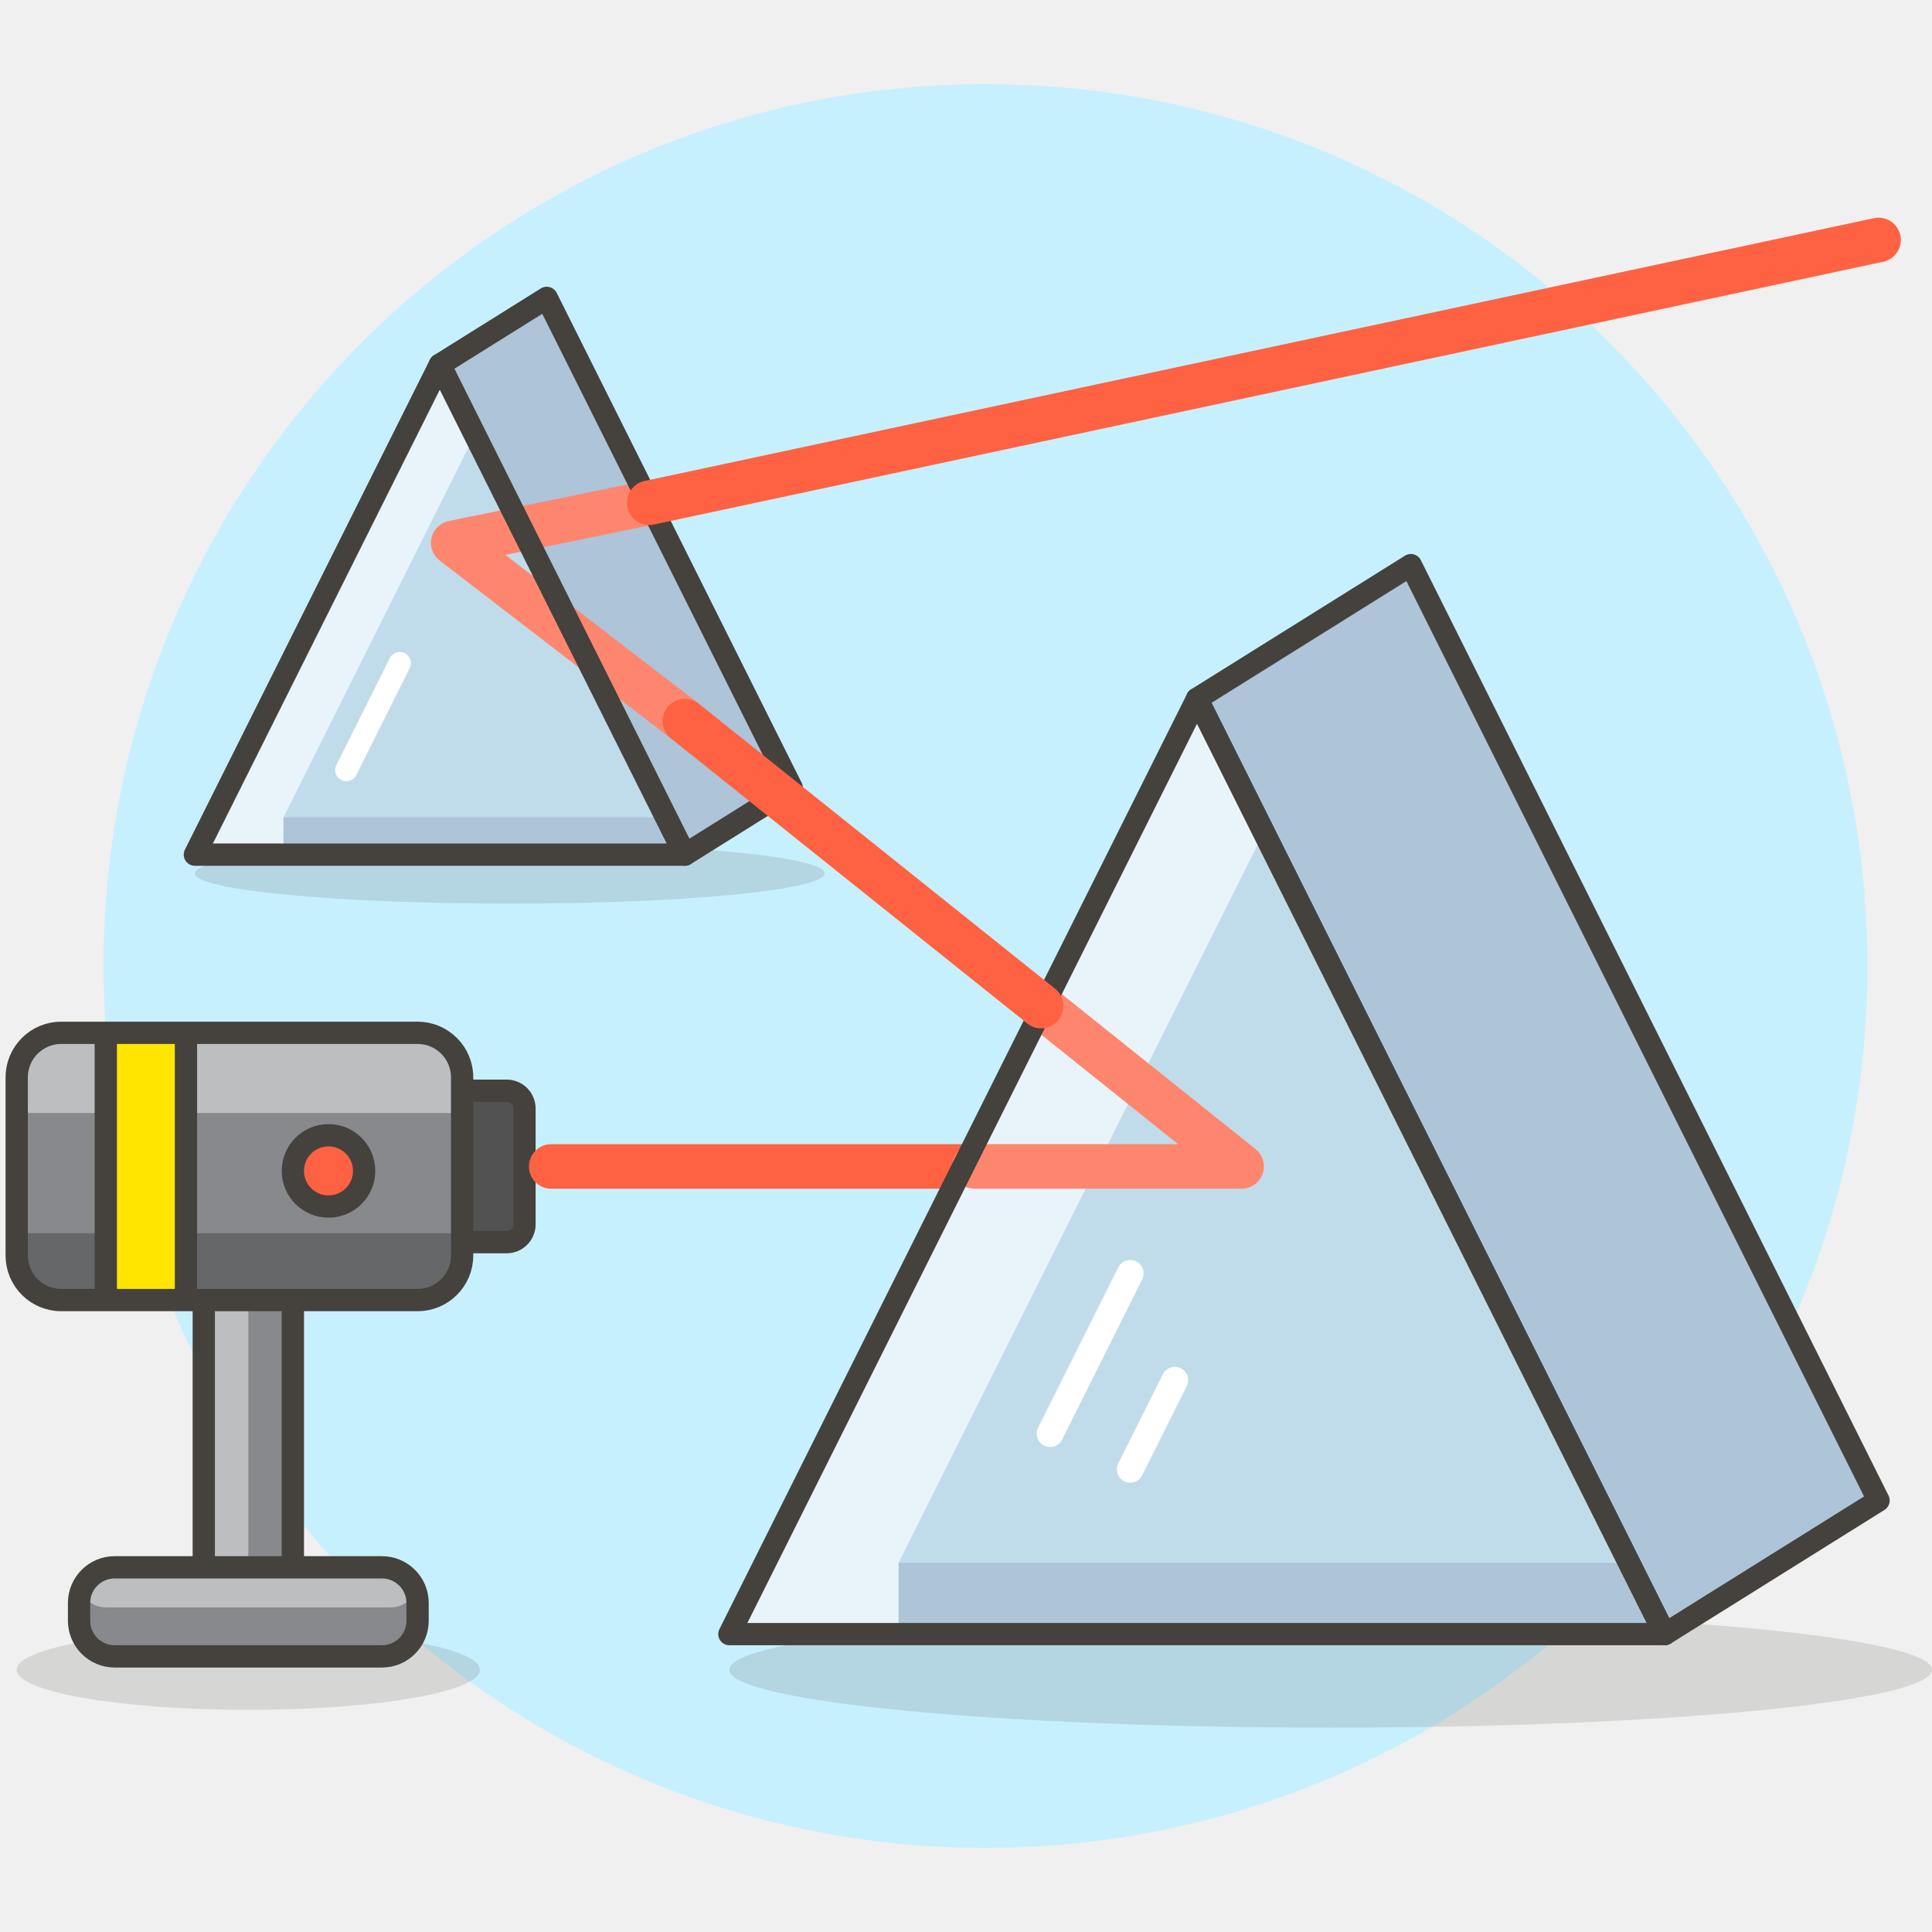
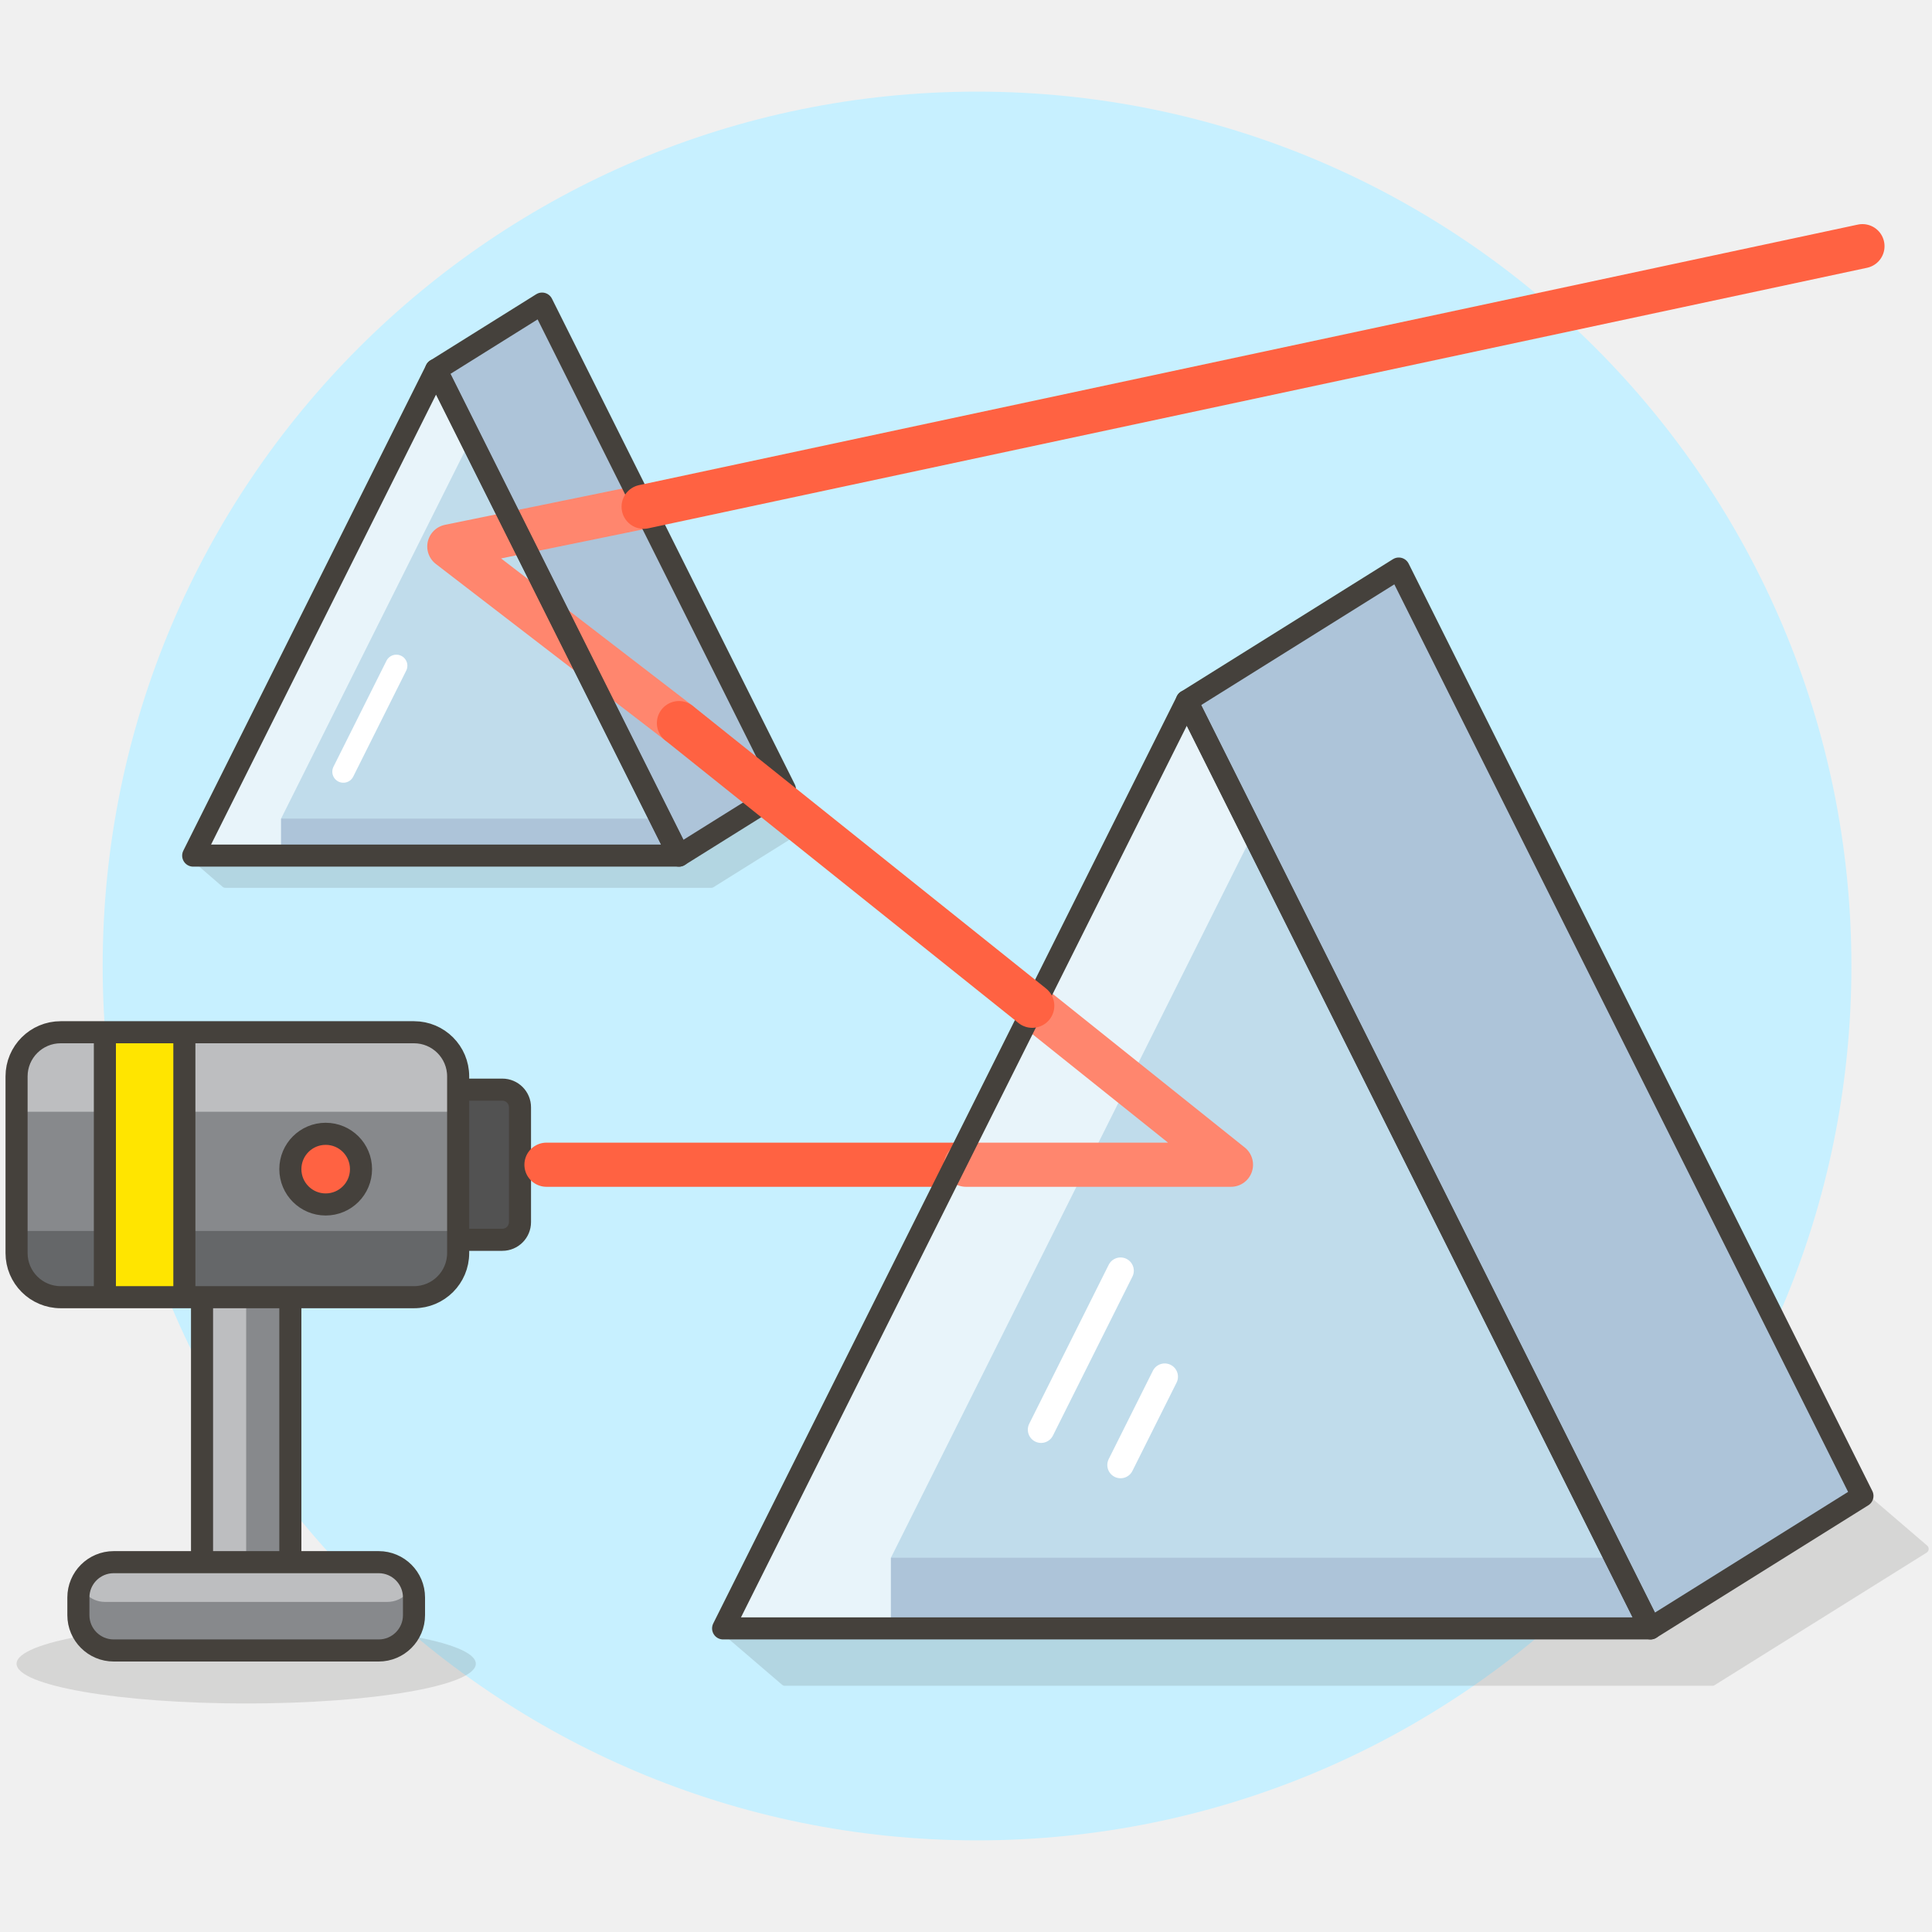
- <svg xmlns="http://www.w3.org/2000/svg" width="433.75" height="433.75" viewBox="26.25 23.125 433.75 433.75">
+ <svg xmlns="http://www.w3.org/2000/svg" width="437.5" height="437.5" viewBox="26.25 21.25 437.5 437.5">
  <circle cx="247.5" cy="240" r="198" fill="#c7f0ff" />
-   <ellipse cx="140.7" cy="219.2" fill="#45413c" opacity=".15" rx="70.7" ry="6.8" />
-   <ellipse cx="325" cy="398" fill="#45413c" opacity=".15" rx="135" ry="13" />
+   <path fill="#45413c" stroke="#45413c" stroke-linejoin="round" stroke-width="2" d="m70 215 7.3 6.3h110l24-15-7.3-6.3-24 15Zm120 175 14 12h210l48-30-14-12-48 30Z" opacity=".15" />
  <ellipse cx="82" cy="398" fill="#45413c" opacity=".15" rx="52" ry="9" />
  <path fill="#adc4d9" d="m125 105 24-15 55 110-24 15Z" />
  <path fill="#c0dceb" d="M70 215h110l-55-110Z" />
  <path fill="#e8f4fa" d="m70 215 55-110 7.857 15.714-42.952 85.905V215Z" />
  <path fill="#adc4d9" d="M89.905 206.619h85.905L180 215H89.905Z" />
  <path fill="none" stroke="#ff866e" stroke-linecap="round" stroke-linejoin="round" stroke-width="10" d="m180 185-52-40 44-9" />
  <path fill="none" stroke="#45413c" stroke-linecap="round" stroke-linejoin="round" stroke-width="5" d="M70 215h110l-55-110Z" />
  <path fill="none" stroke="#45413c" stroke-linecap="round" stroke-linejoin="round" stroke-width="5" d="m125 105 24-15 55 110-24 15Z" />
  <path fill="none" stroke="#fff" stroke-linecap="round" stroke-width="5" d="m104 196 12-24" />
  <path fill="none" stroke="#ff6242" stroke-linecap="round" stroke-linejoin="round" stroke-width="10" d="m172 136 276-59" />
  <path fill="#bdbec0" d="M72 305h20v75H72z" />
  <path fill="#87898c" d="M82 305h10v75H82z" />
  <path fill="none" stroke="#45413c" stroke-linecap="round" stroke-linejoin="round" stroke-width="5" d="M72 305h20v75h0-20 0z" />
  <path fill="#87898c" d="M52 375h60a8 8 0 0 1 8 8v4a8 8 0 0 1-8 8H52a8 8 0 0 1-8-8v-4a8 8 0 0 1 8-8" />
  <path fill="#bdbec0" d="M50 375h64a6 6 0 0 1 6 6v-3a6 6 0 0 1-6 6H50a6 6 0 0 1-6-6v3a6 6 0 0 1 6-6" />
  <path fill="none" stroke="#45413c" stroke-linecap="round" stroke-linejoin="round" stroke-width="5" d="M52 375h60a8 8 0 0 1 8 8v4a8 8 0 0 1-8 8H52a8 8 0 0 1-8-8v-4a8 8 0 0 1 8-8" />
  <path fill="#525252" d="M124 268h16a4 4 0 0 1 4 4v26a4 4 0 0 1-4 4h-16a4 4 0 0 1-4-4v-26a4 4 0 0 1 4-4" />
  <path fill="none" stroke="#45413c" stroke-linecap="round" stroke-linejoin="round" stroke-width="5" d="M124 268h16a4 4 0 0 1 4 4v26a4 4 0 0 1-4 4h-16a4 4 0 0 1-4-4v-26a4 4 0 0 1 4-4" />
  <path fill="#87898c" d="M40 255h80a10 10 0 0 1 10 10v40a10 10 0 0 1-10 10H40a10 10 0 0 1-10-10v-40a10 10 0 0 1 10-10" />
  <path fill="#bdbec0" d="M40 255h80a10 10 0 0 1 10 10v8H30v-8a10 10 0 0 1 10-10" />
  <path fill="#656769" d="M30 300h100v5a10 10 0 0 1-10 10H40a10 10 0 0 1-10-10Z" />
  <path fill="#ffe500" d="M50 257h18v56H50Z" />
  <path fill="none" stroke="#45413c" stroke-linecap="round" stroke-linejoin="round" stroke-width="5" d="M40 255h80a10 10 0 0 1 10 10v40a10 10 0 0 1-10 10H40a10 10 0 0 1-10-10v-40a10 10 0 0 1 10-10m10 2v56m18-56v56" />
  <circle cx="100" cy="286" r="8" fill="#ff6242" />
  <circle cx="100" cy="286" r="8" fill="none" stroke="#45413c" stroke-width="5" />
  <path fill="none" stroke="#ff6242" stroke-linecap="round" stroke-linejoin="round" stroke-width="10" d="M150 285h95" />
  <path fill="#adc4d9" d="m295 180 48-30 105 210-48 30Z" />
  <path fill="#c0dceb" d="M190 390h210L295 180Z" />
  <path fill="#e8f4fa" d="m190 390 105-210 15 30-82 164v16Z" />
  <path fill="#adc4d9" d="M228 374h164l8 16H228Z" />
  <path fill="none" stroke="#ff866e" stroke-linecap="round" stroke-linejoin="round" stroke-width="10" d="M245 285h60l-45-36" />
  <path fill="none" stroke="#45413c" stroke-linecap="round" stroke-linejoin="round" stroke-width="5" d="M190 390h210L295 180Z" />
  <path fill="none" stroke="#45413c" stroke-linecap="round" stroke-linejoin="round" stroke-width="5" d="m295 180 48-30 105 210-48 30Z" />
  <path fill="none" stroke="#fff" stroke-linecap="round" stroke-width="6" d="m262 345 18-36m0 44 10-20" />
  <path fill="none" stroke="#ff6242" stroke-linecap="round" stroke-linejoin="round" stroke-width="10" d="m260 249-80-64" />
</svg>
